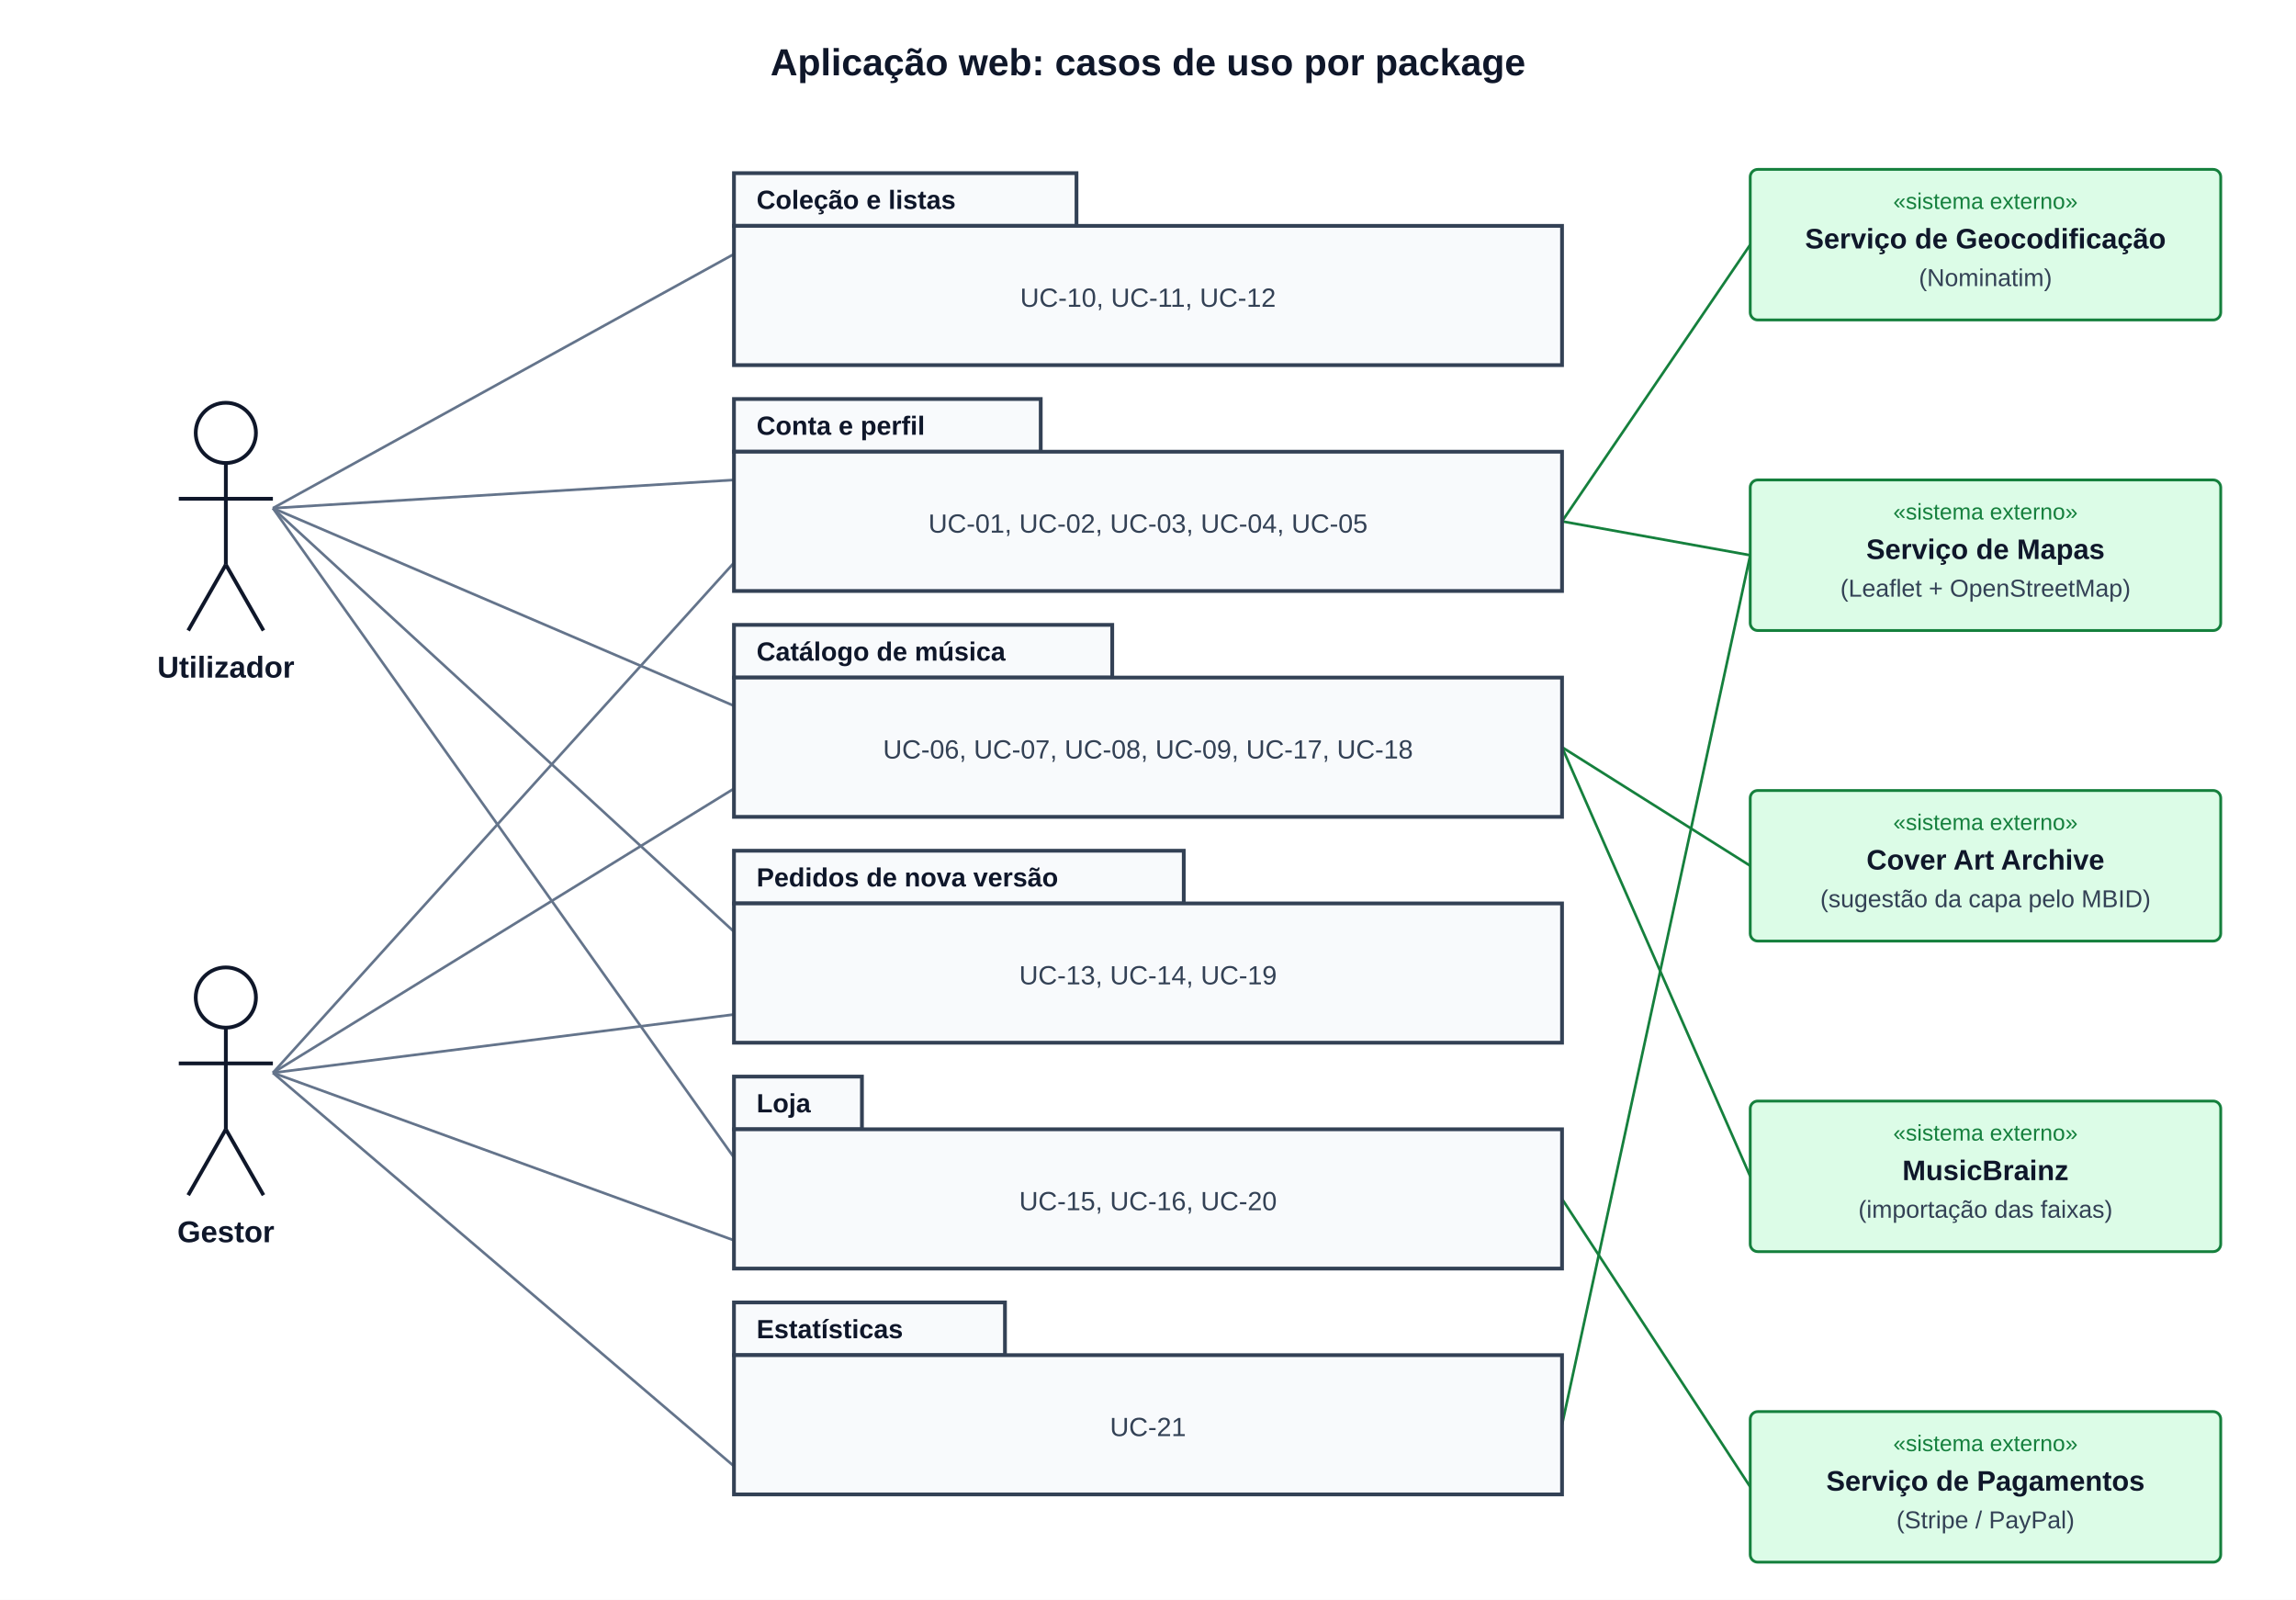
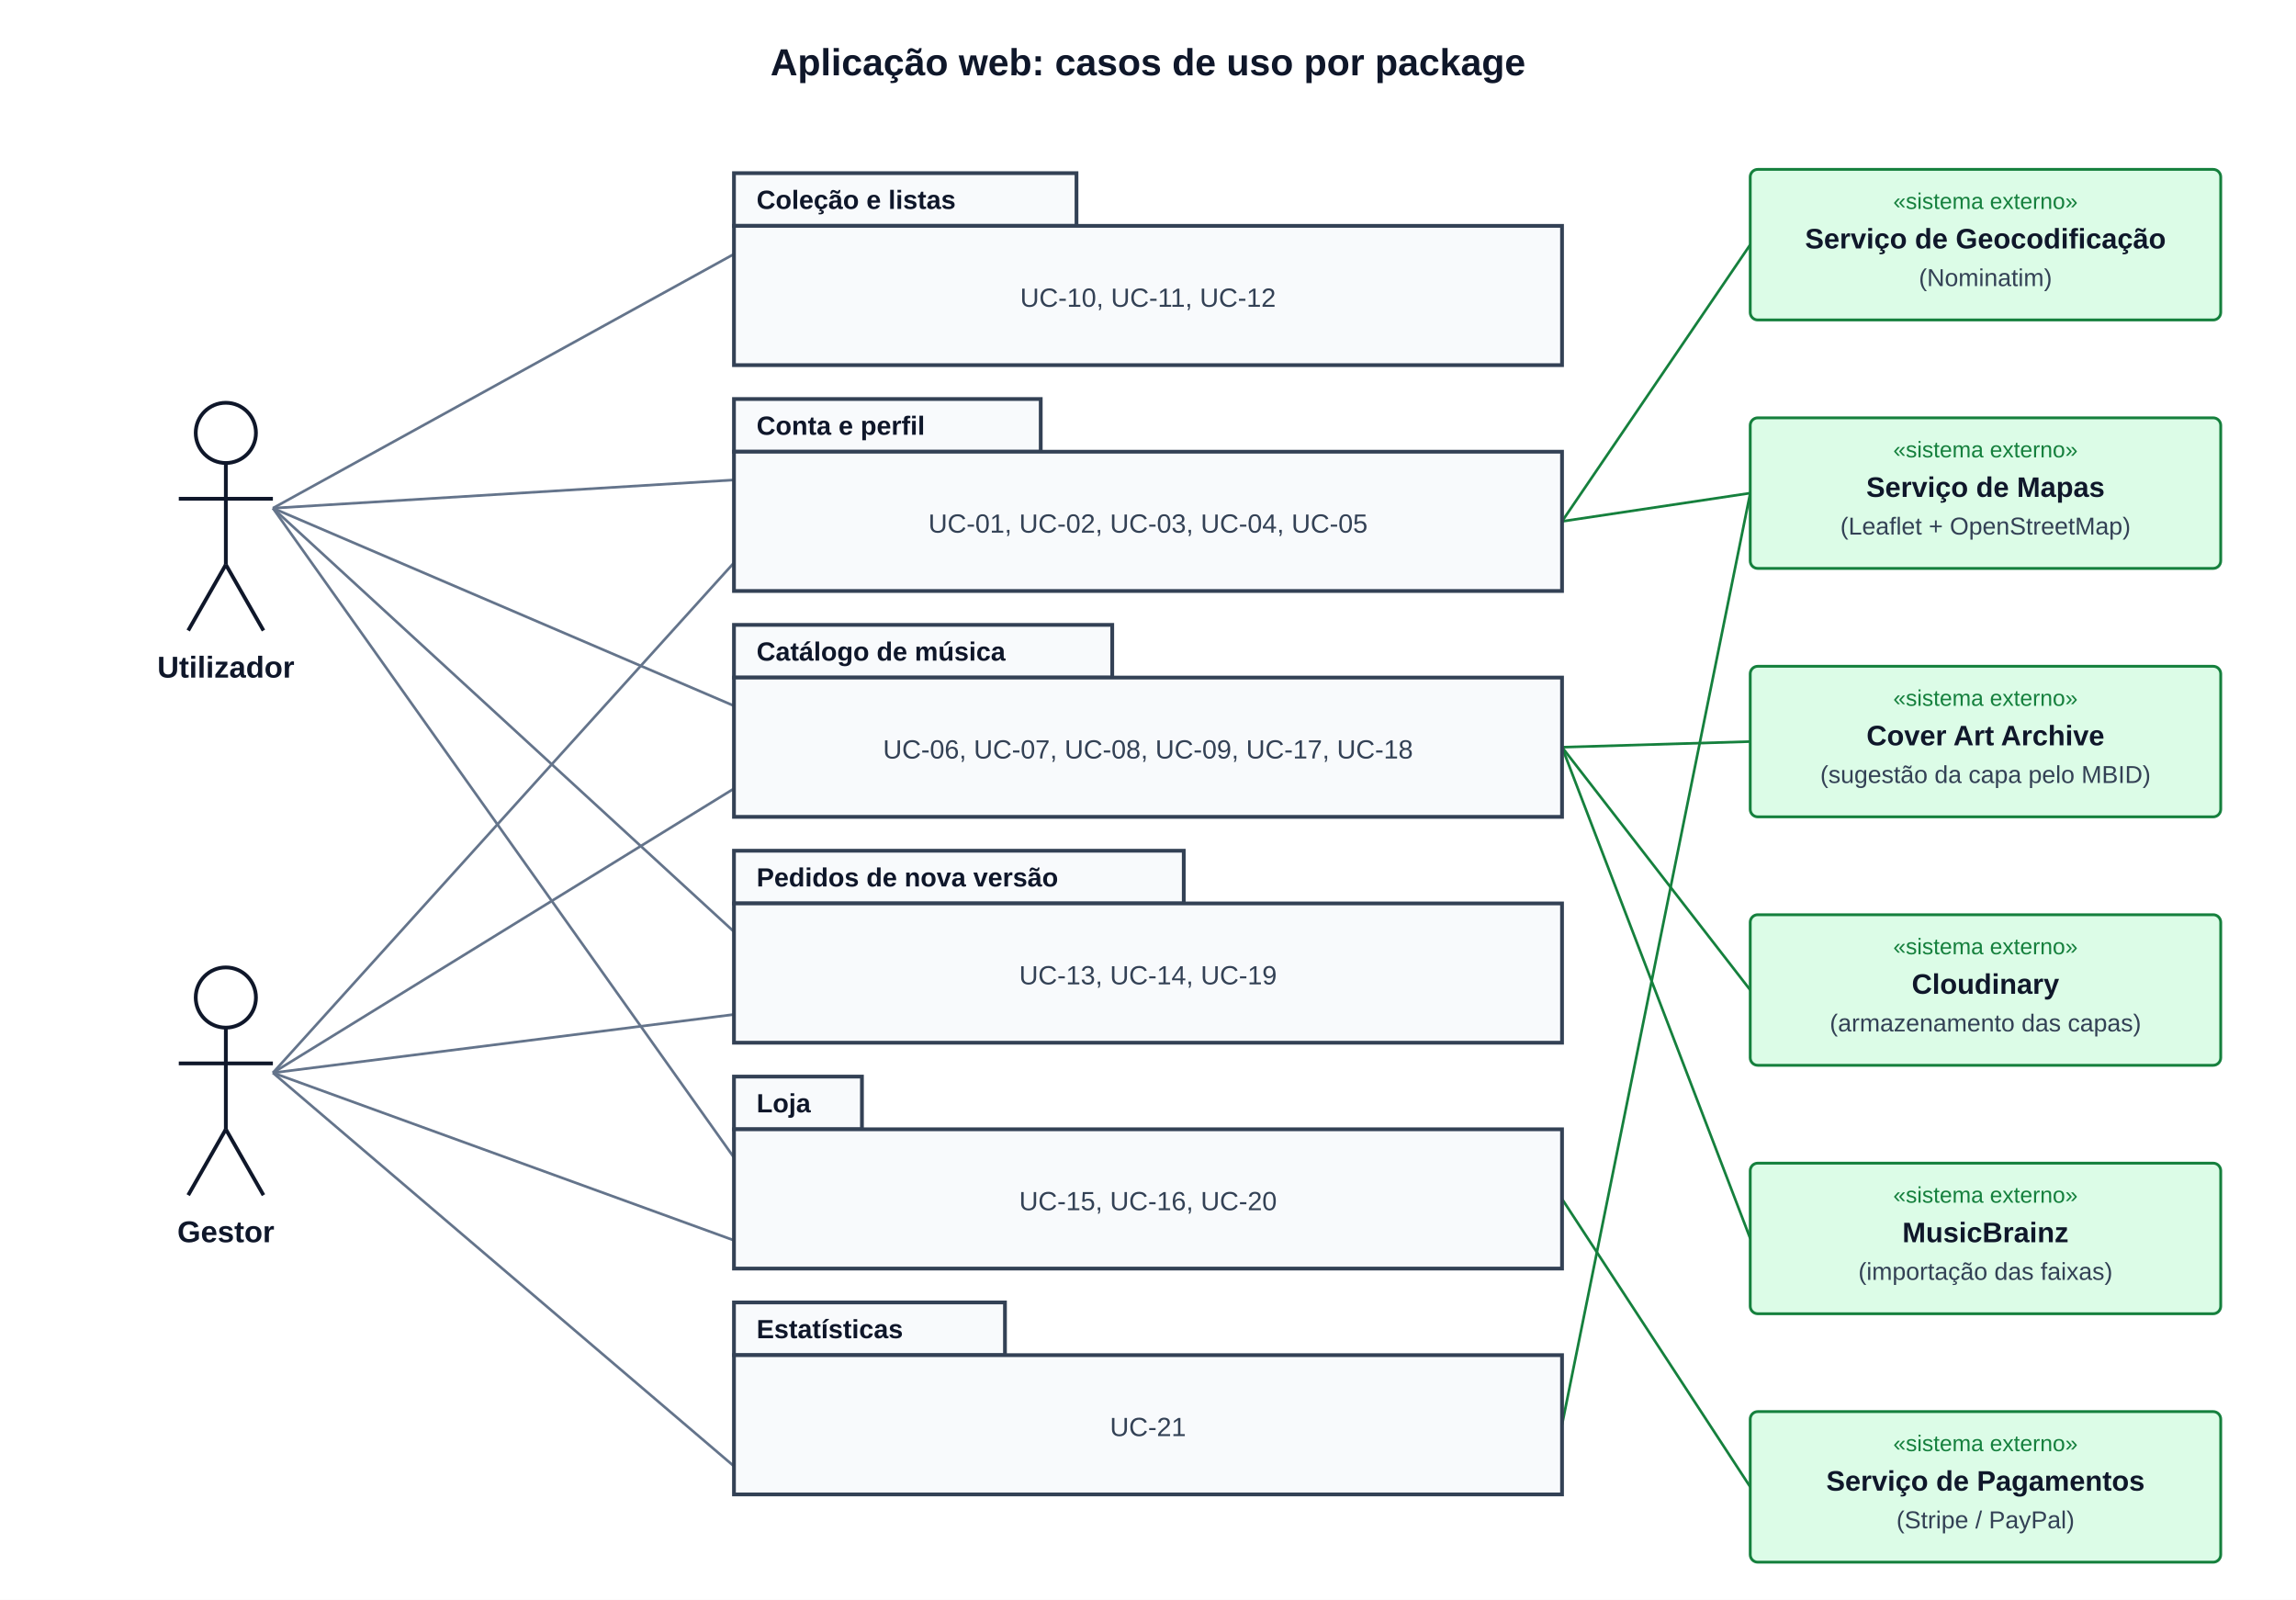
<svg xmlns="http://www.w3.org/2000/svg" width="1220" height="850" viewBox="0 0 1220 850" font-family="Segoe UI, Arial, sans-serif">
  <defs>
    <marker id="open" viewBox="0 0 10 10" refX="10" refY="5" markerWidth="10" markerHeight="10" orient="auto-start-reverse">
      <path d="M0,0 L10,5 L0,10" fill="none" stroke="#333" stroke-width="1.2" />
    </marker>
  </defs>
  <rect width="1220" height="850" fill="#fff" />
  <text x="610.0" y="40" text-anchor="middle" font-size="20" font-weight="bold" fill="#0f172a">Aplicação web: casos de uso por package</text>
  <line x1="145" y1="270.0" x2="390" y2="255.0" stroke="#64748b" stroke-width="1.4" />
  <line x1="145" y1="270.0" x2="390" y2="375.0" stroke="#64748b" stroke-width="1.4" />
  <line x1="145" y1="270.0" x2="390" y2="135.0" stroke="#64748b" stroke-width="1.4" />
  <line x1="145" y1="270.0" x2="390" y2="495.0" stroke="#64748b" stroke-width="1.4" />
  <line x1="145" y1="270.0" x2="390" y2="615.0" stroke="#64748b" stroke-width="1.4" />
  <line x1="145" y1="570.0" x2="390" y2="299.0" stroke="#64748b" stroke-width="1.4" />
  <line x1="145" y1="570.0" x2="390" y2="419.0" stroke="#64748b" stroke-width="1.4" />
  <line x1="145" y1="570.0" x2="390" y2="539.0" stroke="#64748b" stroke-width="1.4" />
  <line x1="145" y1="570.0" x2="390" y2="659.0" stroke="#64748b" stroke-width="1.4" />
  <line x1="145" y1="570.0" x2="390" y2="779.0" stroke="#64748b" stroke-width="1.4" />
  <line x1="930" y1="130.0" x2="830" y2="277.0" stroke="#15803d" stroke-width="1.4" />
  <rect x="930" y="90.0" width="250" height="80" rx="4" fill="#dcfce7" stroke="#15803d" stroke-width="1.5" />
  <text x="1055" y="111.0" text-anchor="middle" font-size="12" fill="#15803d">«sistema externo»</text>
  <text x="1055" y="132.0" text-anchor="middle" font-size="15" font-weight="bold" fill="#0f172a">Serviço de Geocodificação</text>
  <text x="1055" y="152.0" text-anchor="middle" font-size="13" fill="#334155">(Nominatim)</text>
-   <line x1="930" y1="295.0" x2="830" y2="277.0" stroke="#15803d" stroke-width="1.4" />
-   <line x1="930" y1="295.0" x2="830" y2="757.0" stroke="#15803d" stroke-width="1.4" />
-   <rect x="930" y="255.0" width="250" height="80" rx="4" fill="#dcfce7" stroke="#15803d" stroke-width="1.5" />
-   <text x="1055" y="276.0" text-anchor="middle" font-size="12" fill="#15803d">«sistema externo»</text>
-   <text x="1055" y="297.0" text-anchor="middle" font-size="15" font-weight="bold" fill="#0f172a">Serviço de Mapas</text>
-   <text x="1055" y="317.0" text-anchor="middle" font-size="13" fill="#334155">(Leaflet + OpenStreetMap)</text>
-   <line x1="930" y1="460.0" x2="830" y2="397.0" stroke="#15803d" stroke-width="1.4" />
-   <rect x="930" y="420.0" width="250" height="80" rx="4" fill="#dcfce7" stroke="#15803d" stroke-width="1.5" />
-   <text x="1055" y="441.0" text-anchor="middle" font-size="12" fill="#15803d">«sistema externo»</text>
-   <text x="1055" y="462.0" text-anchor="middle" font-size="15" font-weight="bold" fill="#0f172a">Cover Art Archive</text>
-   <text x="1055" y="482.0" text-anchor="middle" font-size="13" fill="#334155">(sugestão da capa pelo MBID)</text>
-   <line x1="930" y1="625.0" x2="830" y2="397.0" stroke="#15803d" stroke-width="1.4" />
-   <rect x="930" y="585.0" width="250" height="80" rx="4" fill="#dcfce7" stroke="#15803d" stroke-width="1.5" />
-   <text x="1055" y="606.0" text-anchor="middle" font-size="12" fill="#15803d">«sistema externo»</text>
-   <text x="1055" y="627.0" text-anchor="middle" font-size="15" font-weight="bold" fill="#0f172a">MusicBrainz</text>
-   <text x="1055" y="647.0" text-anchor="middle" font-size="13" fill="#334155">(importação das faixas)</text>
+   <line x1="930" y1="262.0" x2="830" y2="277.0" stroke="#15803d" stroke-width="1.4" />
+   <line x1="930" y1="262.0" x2="830" y2="757.0" stroke="#15803d" stroke-width="1.4" />
+   <rect x="930" y="222.0" width="250" height="80" rx="4" fill="#dcfce7" stroke="#15803d" stroke-width="1.5" />
+   <text x="1055" y="243.0" text-anchor="middle" font-size="12" fill="#15803d">«sistema externo»</text>
+   <text x="1055" y="264.0" text-anchor="middle" font-size="15" font-weight="bold" fill="#0f172a">Serviço de Mapas</text>
+   <text x="1055" y="284.0" text-anchor="middle" font-size="13" fill="#334155">(Leaflet + OpenStreetMap)</text>
+   <line x1="930" y1="394.0" x2="830" y2="397.0" stroke="#15803d" stroke-width="1.4" />
+   <rect x="930" y="354.0" width="250" height="80" rx="4" fill="#dcfce7" stroke="#15803d" stroke-width="1.5" />
+   <text x="1055" y="375.0" text-anchor="middle" font-size="12" fill="#15803d">«sistema externo»</text>
+   <text x="1055" y="396.0" text-anchor="middle" font-size="15" font-weight="bold" fill="#0f172a">Cover Art Archive</text>
+   <text x="1055" y="416.0" text-anchor="middle" font-size="13" fill="#334155">(sugestão da capa pelo MBID)</text>
+   <line x1="930" y1="526.0" x2="830" y2="397.0" stroke="#15803d" stroke-width="1.4" />
+   <rect x="930" y="486.0" width="250" height="80" rx="4" fill="#dcfce7" stroke="#15803d" stroke-width="1.5" />
+   <text x="1055" y="507.0" text-anchor="middle" font-size="12" fill="#15803d">«sistema externo»</text>
+   <text x="1055" y="528.0" text-anchor="middle" font-size="15" font-weight="bold" fill="#0f172a">Cloudinary</text>
+   <text x="1055" y="548.0" text-anchor="middle" font-size="13" fill="#334155">(armazenamento das capas)</text>
+   <line x1="930" y1="658.0" x2="830" y2="397.0" stroke="#15803d" stroke-width="1.4" />
+   <rect x="930" y="618.0" width="250" height="80" rx="4" fill="#dcfce7" stroke="#15803d" stroke-width="1.5" />
+   <text x="1055" y="639.0" text-anchor="middle" font-size="12" fill="#15803d">«sistema externo»</text>
+   <text x="1055" y="660.0" text-anchor="middle" font-size="15" font-weight="bold" fill="#0f172a">MusicBrainz</text>
+   <text x="1055" y="680.0" text-anchor="middle" font-size="13" fill="#334155">(importação das faixas)</text>
  <line x1="930" y1="790.0" x2="830" y2="637.0" stroke="#15803d" stroke-width="1.4" />
  <rect x="930" y="750.0" width="250" height="80" rx="4" fill="#dcfce7" stroke="#15803d" stroke-width="1.5" />
  <text x="1055" y="771.0" text-anchor="middle" font-size="12" fill="#15803d">«sistema externo»</text>
  <text x="1055" y="792.0" text-anchor="middle" font-size="15" font-weight="bold" fill="#0f172a">Serviço de Pagamentos</text>
  <text x="1055" y="812.0" text-anchor="middle" font-size="13" fill="#334155">(Stripe / PayPal)</text>
  <rect x="390" y="212" width="163.0" height="28" fill="#f8fafc" stroke="#334155" stroke-width="2" />
  <rect x="390" y="240" width="440" height="74" fill="#f8fafc" stroke="#334155" stroke-width="2" />
  <text x="402" y="231" font-size="14" font-weight="bold" fill="#0f172a">Conta e perfil</text>
  <text x="610.0" y="283.0" text-anchor="middle" font-size="14" fill="#334155">UC-01, UC-02, UC-03, UC-04, UC-05</text>
  <rect x="390" y="332" width="201.0" height="28" fill="#f8fafc" stroke="#334155" stroke-width="2" />
  <rect x="390" y="360" width="440" height="74" fill="#f8fafc" stroke="#334155" stroke-width="2" />
  <text x="402" y="351" font-size="14" font-weight="bold" fill="#0f172a">Catálogo de música</text>
  <text x="610.0" y="403.0" text-anchor="middle" font-size="14" fill="#334155">UC-06, UC-07, UC-08, UC-09, UC-17, UC-18</text>
  <rect x="390" y="92" width="182.0" height="28" fill="#f8fafc" stroke="#334155" stroke-width="2" />
  <rect x="390" y="120" width="440" height="74" fill="#f8fafc" stroke="#334155" stroke-width="2" />
  <text x="402" y="111" font-size="14" font-weight="bold" fill="#0f172a">Coleção e listas</text>
  <text x="610.0" y="163.0" text-anchor="middle" font-size="14" fill="#334155">UC-10, UC-11, UC-12</text>
  <rect x="390" y="452" width="239.0" height="28" fill="#f8fafc" stroke="#334155" stroke-width="2" />
  <rect x="390" y="480" width="440" height="74" fill="#f8fafc" stroke="#334155" stroke-width="2" />
  <text x="402" y="471" font-size="14" font-weight="bold" fill="#0f172a">Pedidos de nova versão</text>
  <text x="610.0" y="523.0" text-anchor="middle" font-size="14" fill="#334155">UC-13, UC-14, UC-19</text>
  <rect x="390" y="572" width="68.0" height="28" fill="#f8fafc" stroke="#334155" stroke-width="2" />
  <rect x="390" y="600" width="440" height="74" fill="#f8fafc" stroke="#334155" stroke-width="2" />
  <text x="402" y="591" font-size="14" font-weight="bold" fill="#0f172a">Loja</text>
  <text x="610.0" y="643.0" text-anchor="middle" font-size="14" fill="#334155">UC-15, UC-16, UC-20</text>
  <rect x="390" y="692" width="144.0" height="28" fill="#f8fafc" stroke="#334155" stroke-width="2" />
  <rect x="390" y="720" width="440" height="74" fill="#f8fafc" stroke="#334155" stroke-width="2" />
  <text x="402" y="711" font-size="14" font-weight="bold" fill="#0f172a">Estatísticas</text>
  <text x="610.0" y="763.0" text-anchor="middle" font-size="14" fill="#334155">UC-21</text>
  <circle cx="120" cy="230.0" r="16" fill="#fff" stroke="#0f172a" stroke-width="2" />
  <line x1="120" y1="246.0" x2="120" y2="300.0" stroke="#0f172a" stroke-width="2" />
  <line x1="95" y1="265.0" x2="145" y2="265.0" stroke="#0f172a" stroke-width="2" />
  <line x1="120" y1="300.0" x2="100" y2="335.0" stroke="#0f172a" stroke-width="2" />
  <line x1="120" y1="300.0" x2="140" y2="335.0" stroke="#0f172a" stroke-width="2" />
  <text x="120" y="360.0" text-anchor="middle" font-size="16" font-weight="bold" fill="#0f172a">Utilizador</text>
  <circle cx="120" cy="530.0" r="16" fill="#fff" stroke="#0f172a" stroke-width="2" />
  <line x1="120" y1="546.0" x2="120" y2="600.0" stroke="#0f172a" stroke-width="2" />
  <line x1="95" y1="565.0" x2="145" y2="565.0" stroke="#0f172a" stroke-width="2" />
  <line x1="120" y1="600.0" x2="100" y2="635.0" stroke="#0f172a" stroke-width="2" />
  <line x1="120" y1="600.0" x2="140" y2="635.0" stroke="#0f172a" stroke-width="2" />
  <text x="120" y="660.0" text-anchor="middle" font-size="16" font-weight="bold" fill="#0f172a">Gestor</text>
</svg>
